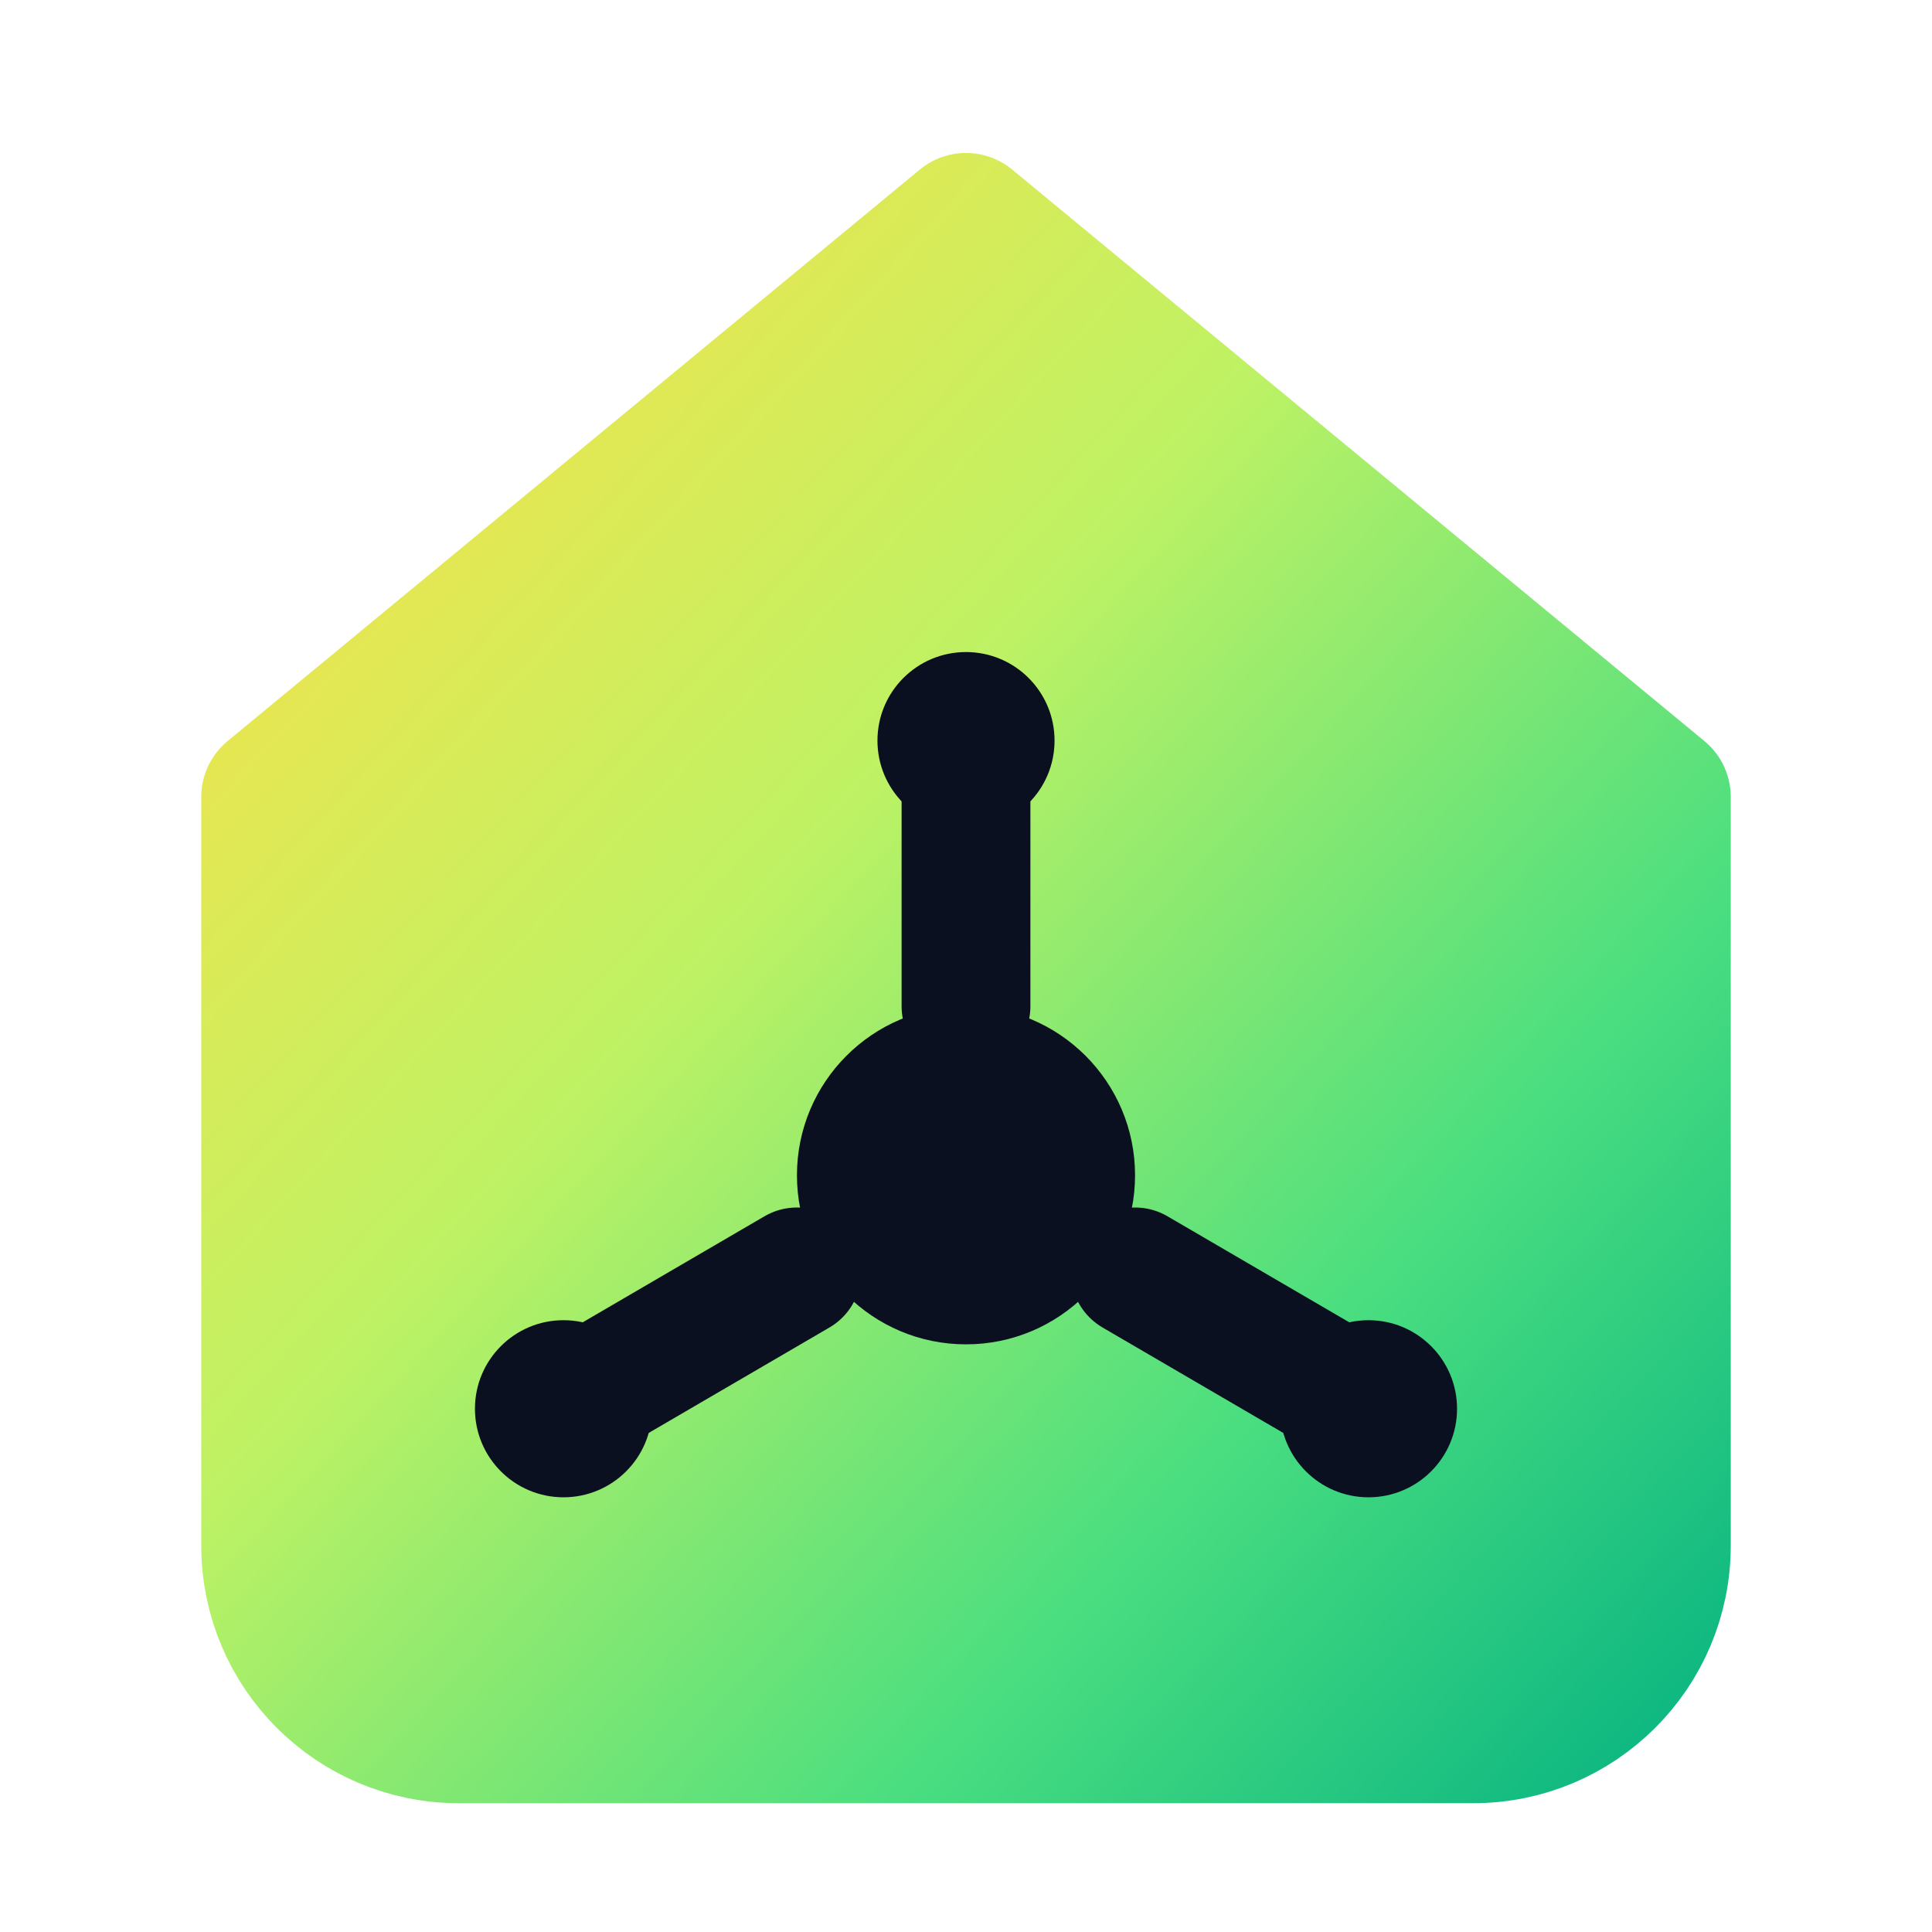
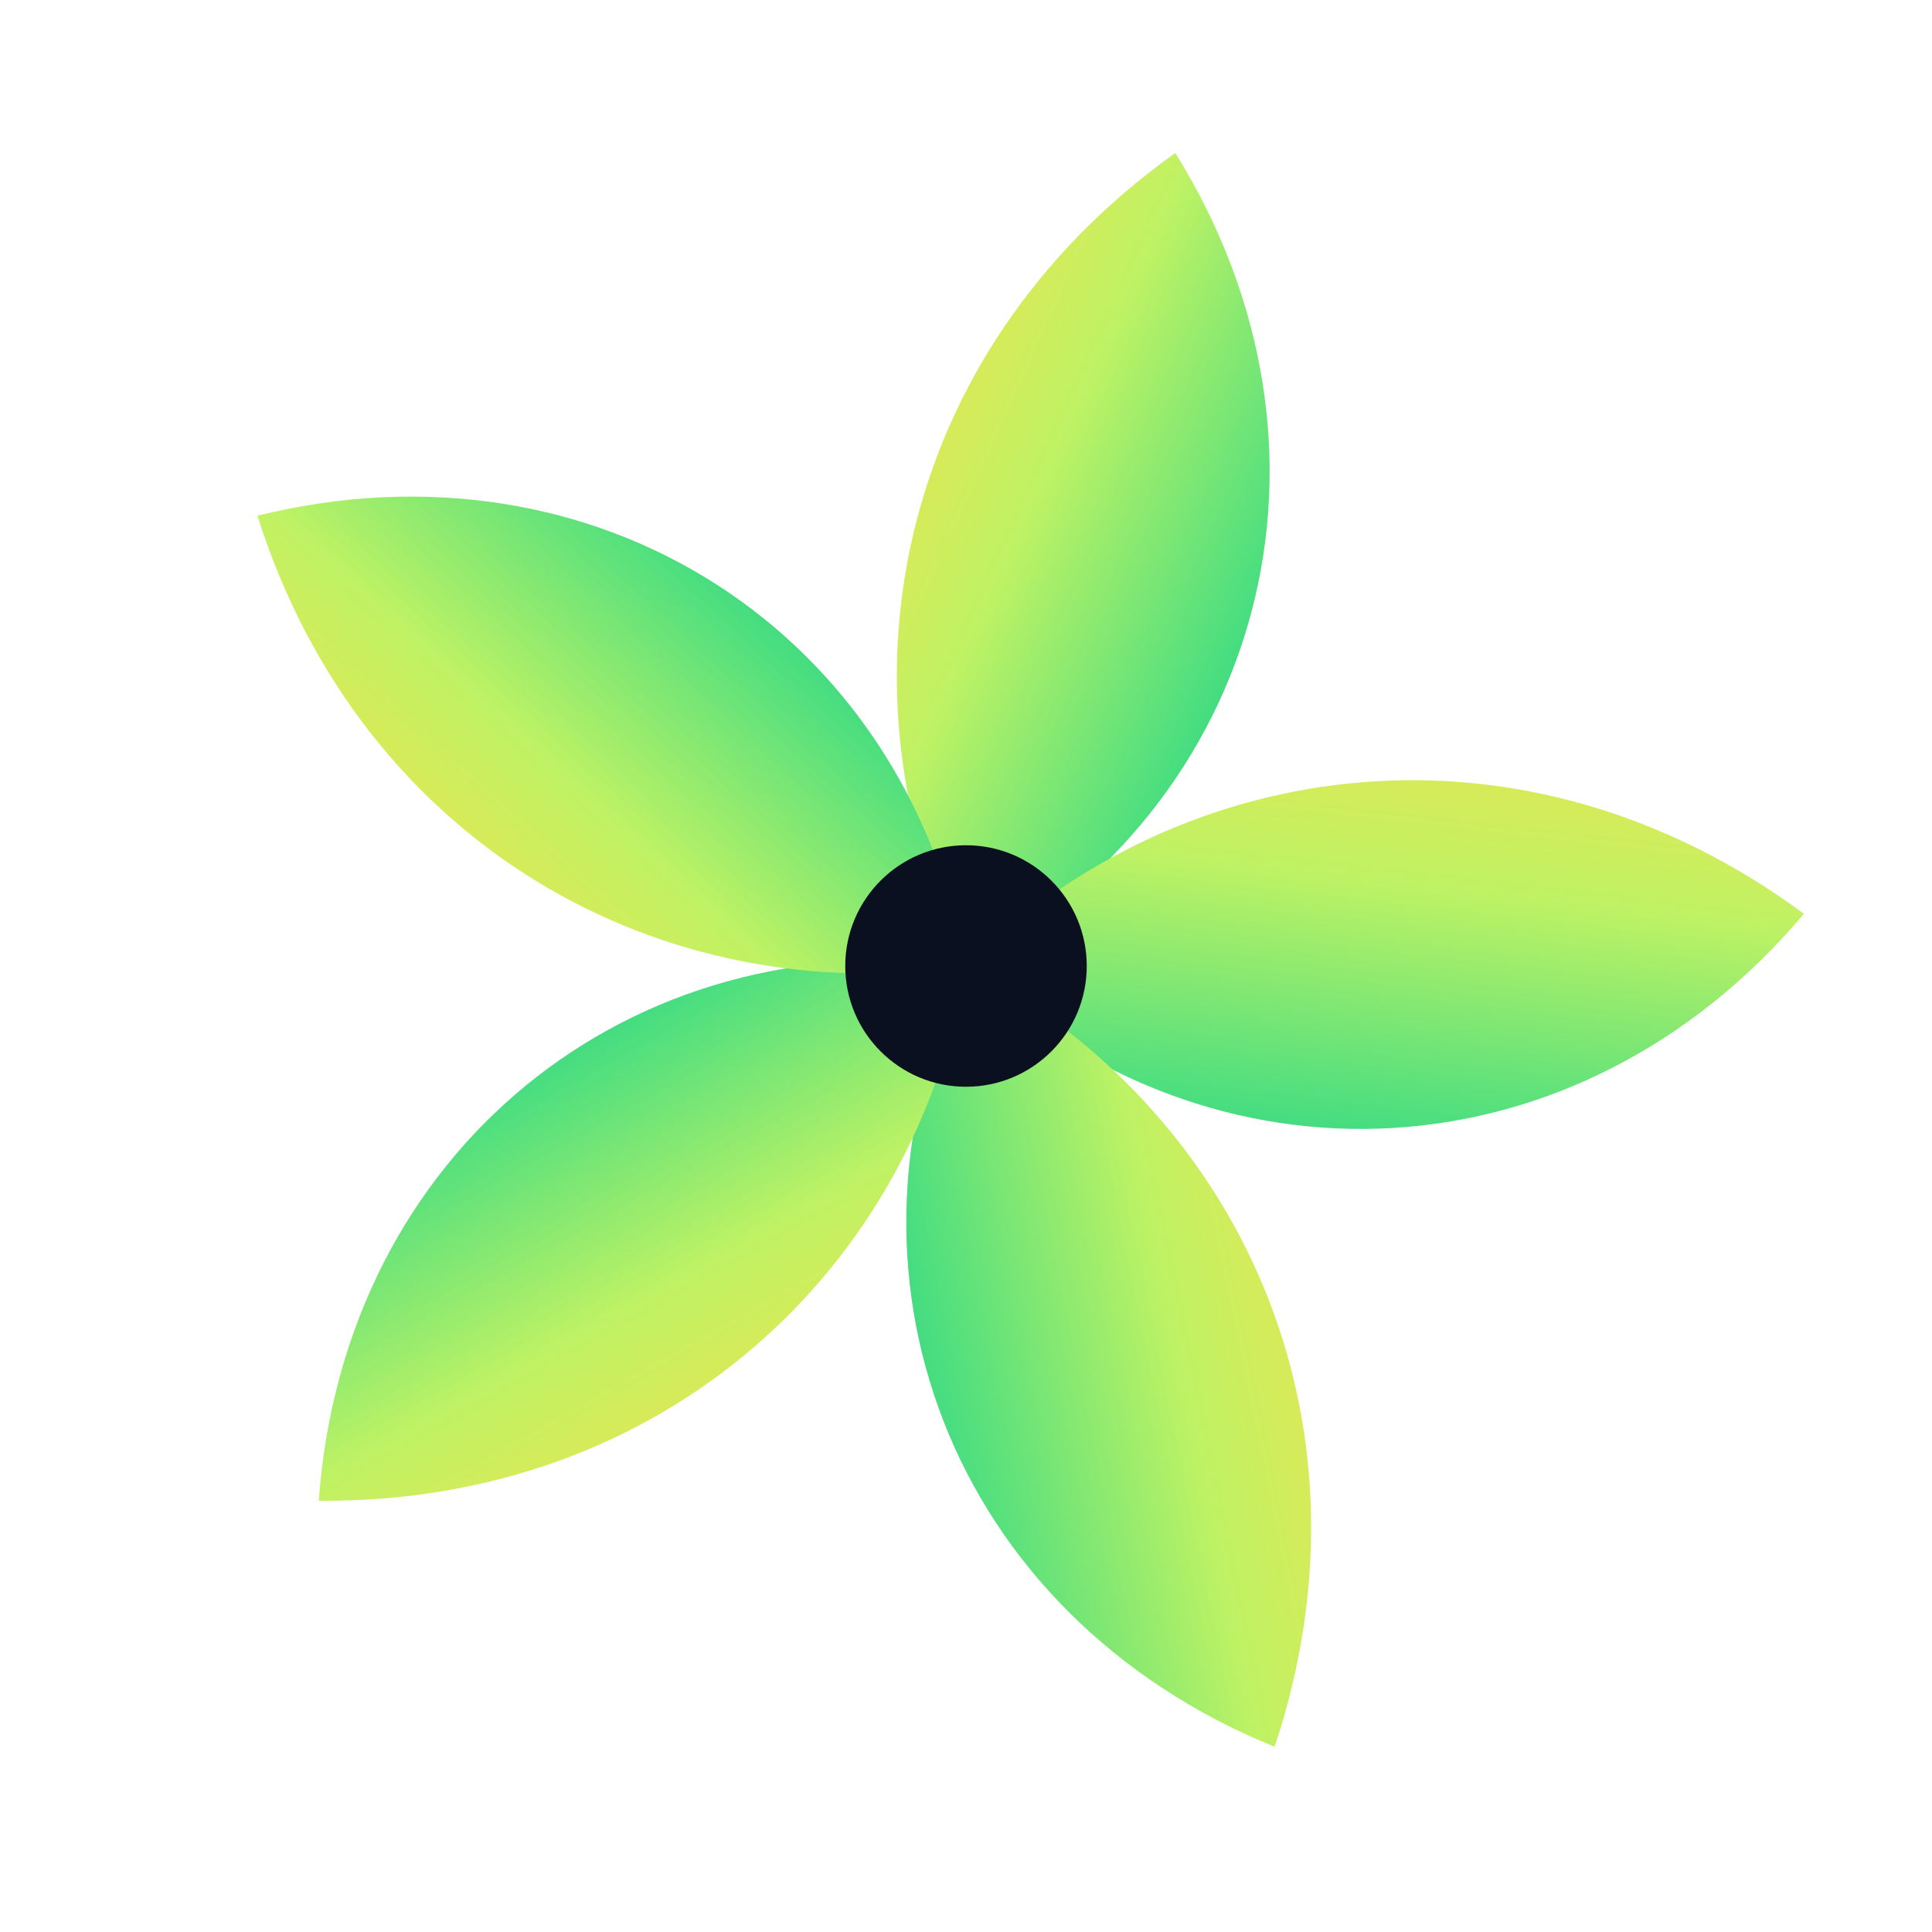
- <svg xmlns="http://www.w3.org/2000/svg" viewBox="0 0 24 24">
+ <svg xmlns="http://www.w3.org/2000/svg" xmlns:xlink="http://www.w3.org/1999/xlink" viewBox="0 0 24 24">
  <defs>
    <linearGradient id="g" x1="0" y1="0" x2="1" y2="1">
      <stop offset="0" stop-color="#fde047" />
      <stop offset=".4" stop-color="#bef264" />
      <stop offset=".75" stop-color="#4ade80" />
      <stop offset="1" stop-color="#10b981" />
    </linearGradient>
  </defs>
-   <path d="M12 2.8 20.6 9.9v9.3a2.3 2.3 0 0 1-2.3 2.3H5.7a2.3 2.3 0 0 1-2.3-2.3V9.9Z" fill="url(#g)" stroke="url(#g)" stroke-width="1.8" stroke-linejoin="round" />
-   <circle cx="12" cy="14.6" r="2.1" fill="#0b1020" />
-   <path d="M12 12.5V9.8M9.9 15.8l-2.4 1.4M14.1 15.8l2.4 1.4" stroke="#0b1020" stroke-width="1.6" stroke-linecap="round" />
-   <circle cx="12" cy="9.2" r="1.1" fill="#0b1020" />
-   <circle cx="7" cy="17.5" r="1.1" fill="#0b1020" />
-   <circle cx="17" cy="17.5" r="1.1" fill="#0b1020" />
+   <g fill="url(#g)">
+     <path id="b" d="M12 12C10.3 8.6 11.1 4.4 14.6 1.9 16.9 5.6 15.7 10 12 12Z" />
+     <use xlink:href="#b" href="#b" transform="rotate(72 12 12)" />
+     <use xlink:href="#b" href="#b" transform="rotate(144 12 12)" />
+     <use xlink:href="#b" href="#b" transform="rotate(216 12 12)" />
+     <use xlink:href="#b" href="#b" transform="rotate(288 12 12)" />
+   </g>
+   <circle cx="12" cy="12" r="1.5" fill="#0b1020" />
</svg>
